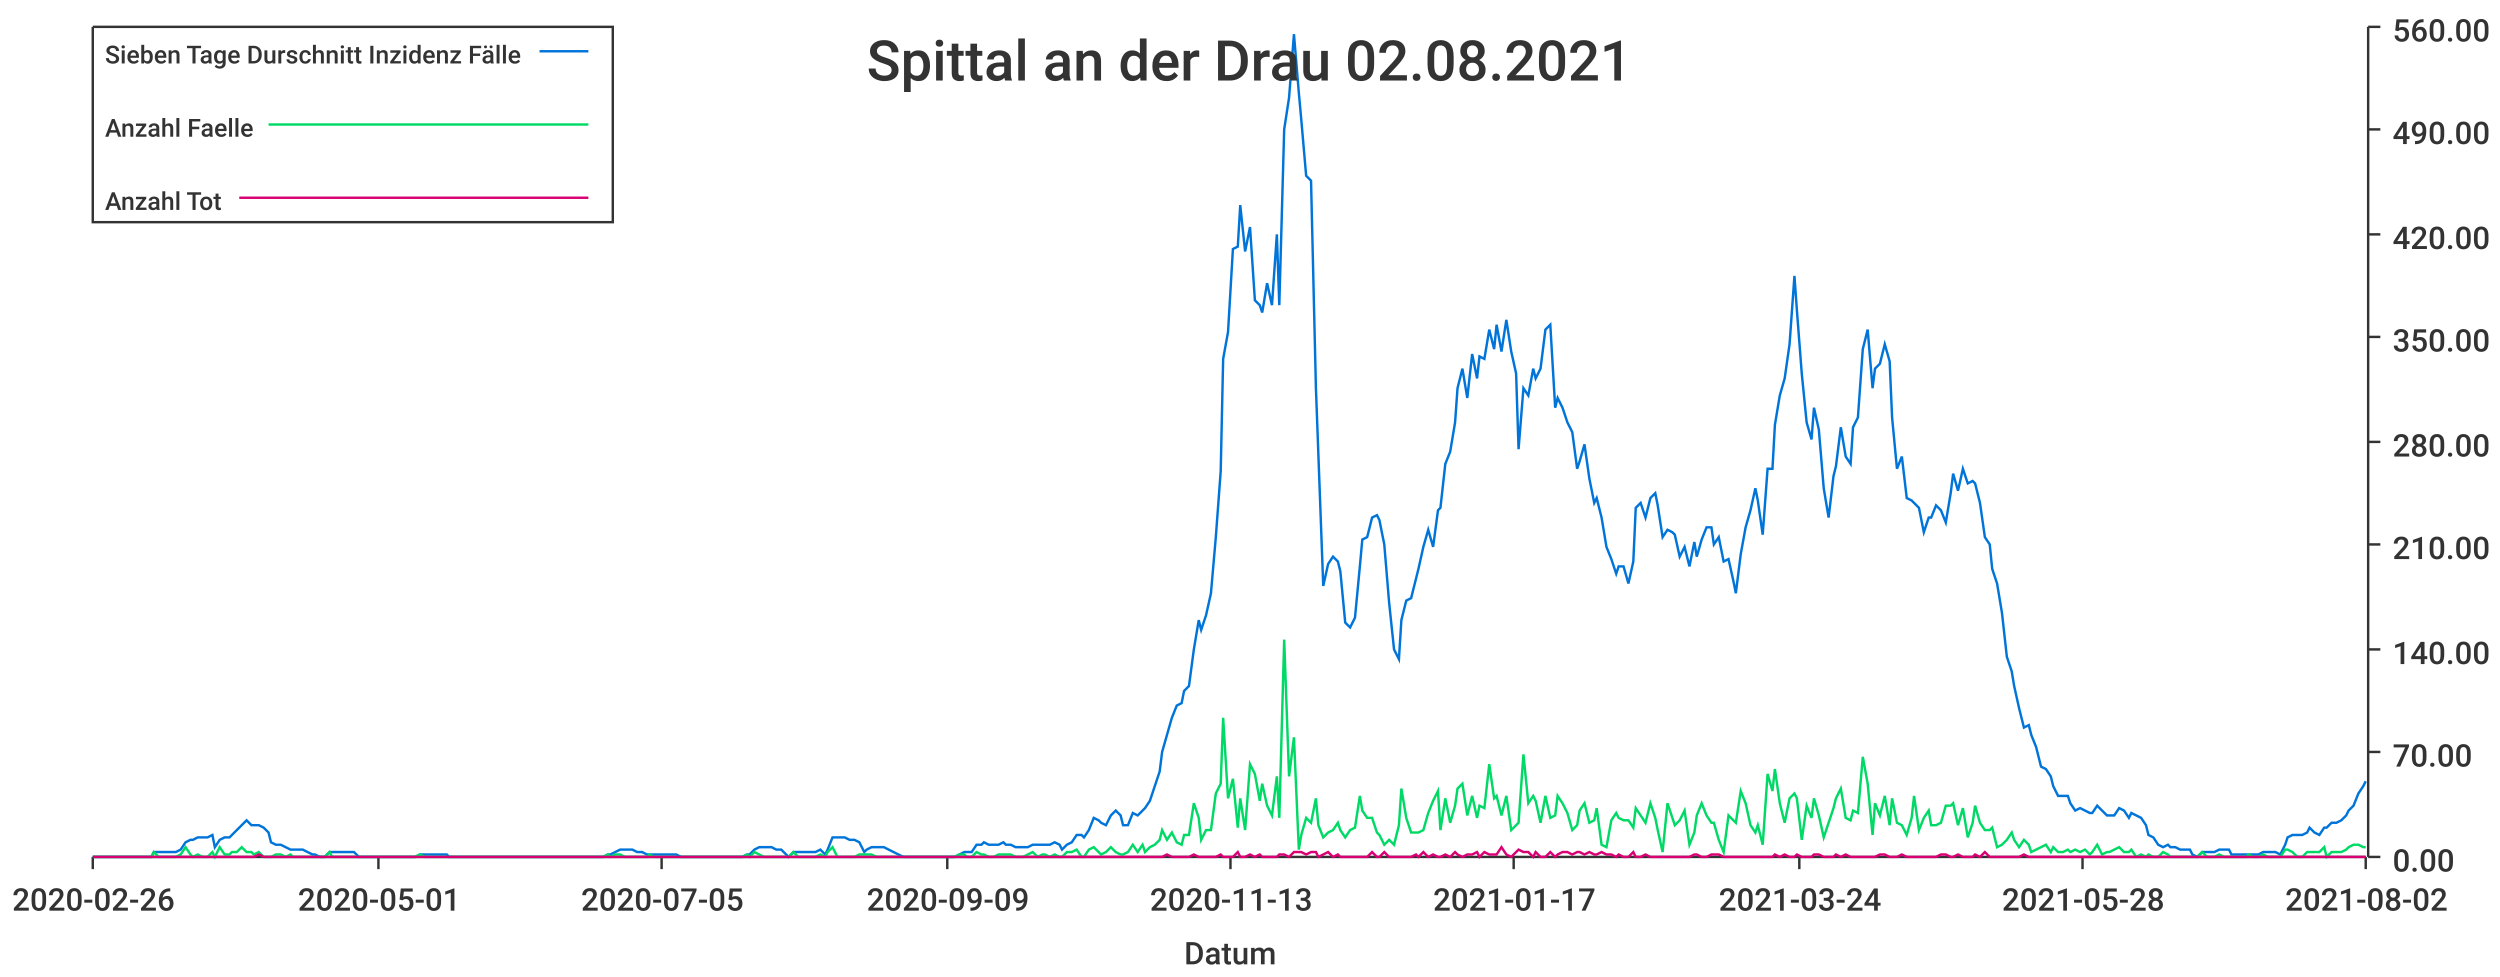
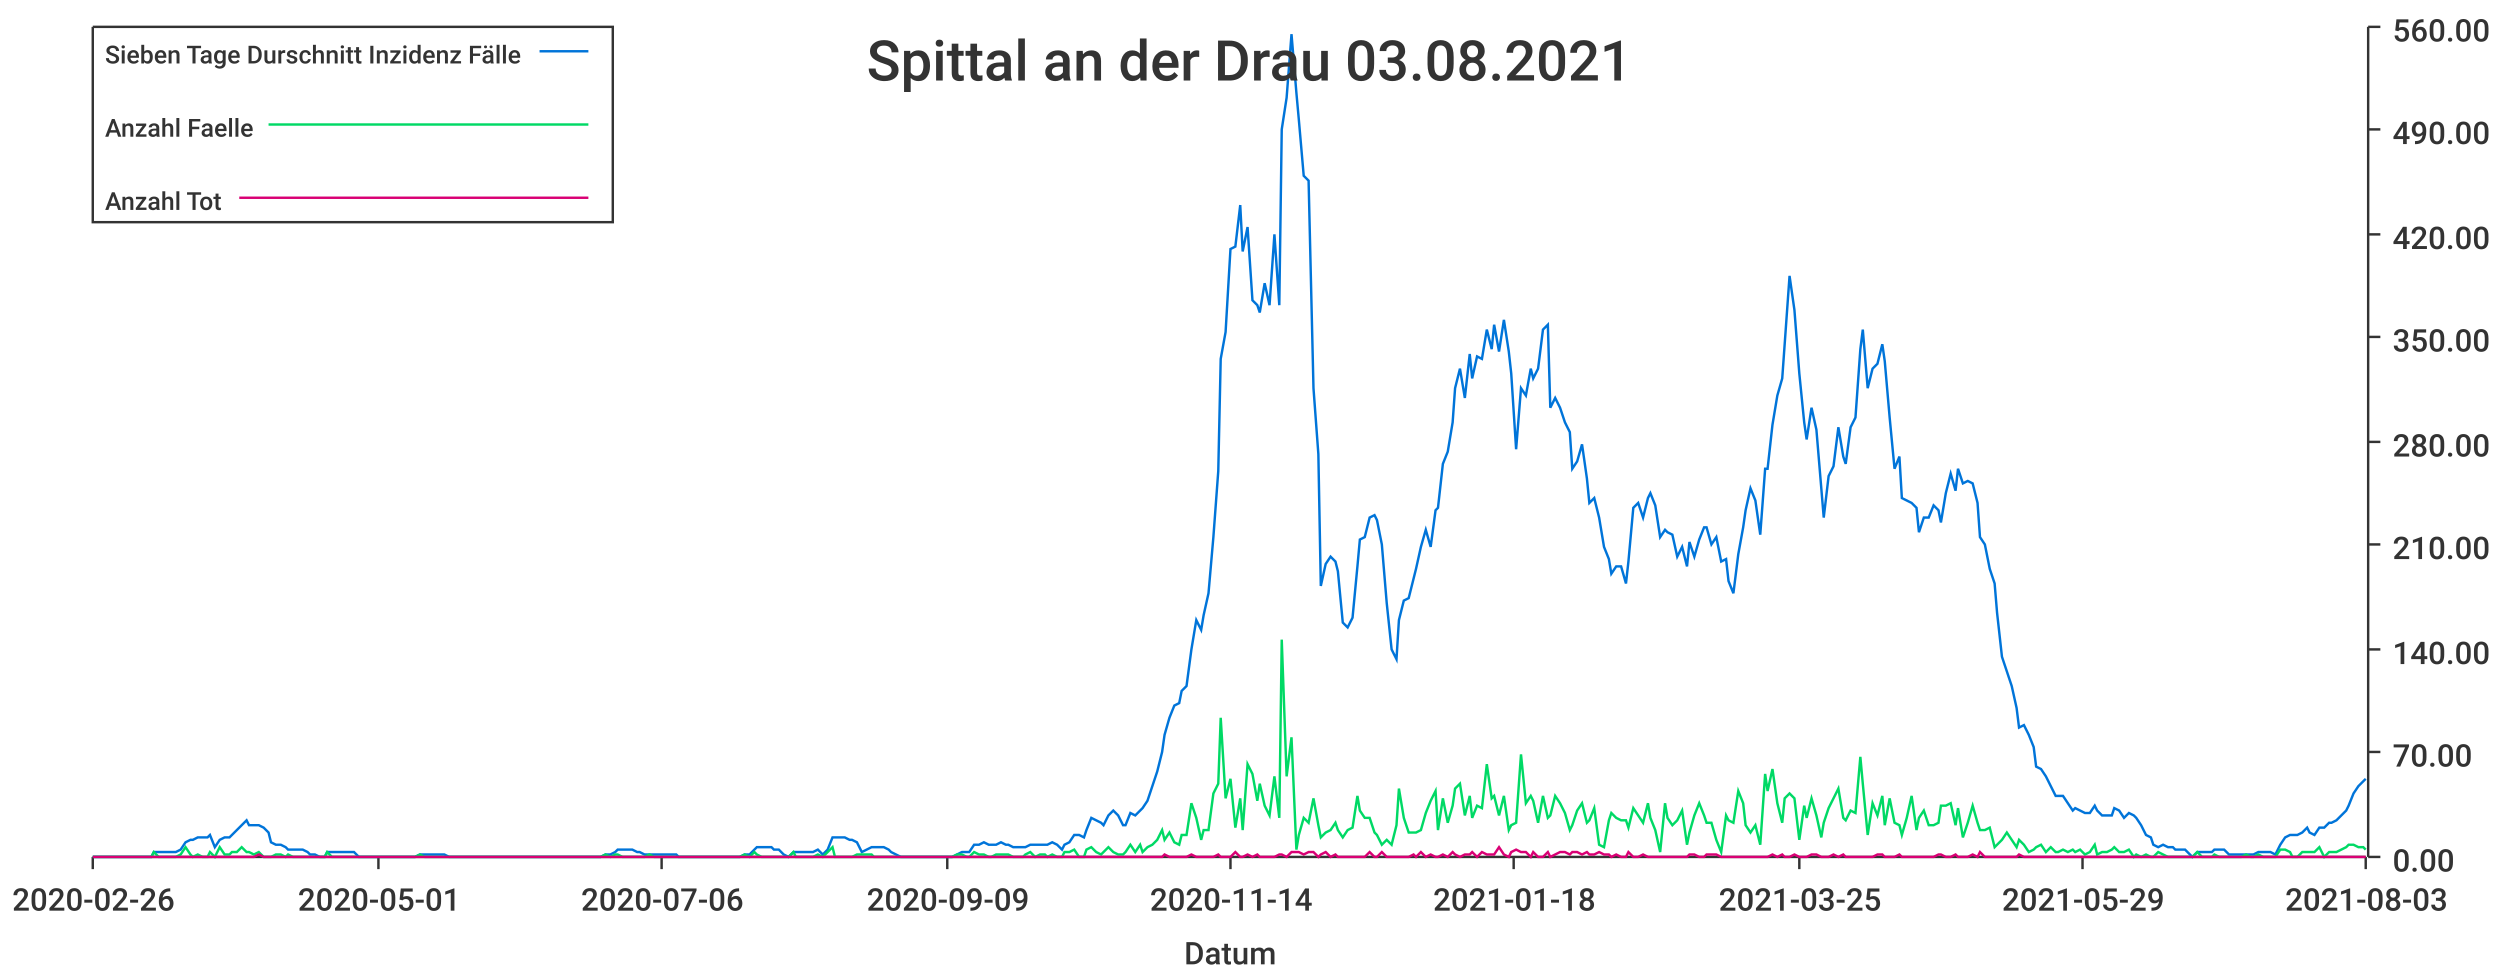
<svg xmlns="http://www.w3.org/2000/svg" width="1024" height="400">\n<path d="M 0 0 L 1024 0 L 1024 400 L 0 400 L 0 0" style="stroke-width:0;stroke:rgba(255,255,255,1.0);fill:rgba(255,255,255,1.0)" />
  <path d="M 38 11 L 969 11 L 969 351 L 38 351 L 38 11" style="stroke-width:0;stroke:rgba(255,255,255,1.0);fill:rgba(255,255,255,1.0)" />
  <path d="M 38 351 L 969 351" style="stroke-width:1;stroke:rgba(51,51,51,1.0);fill:none" />
  <path d="M 38 351 L 38 356" style="stroke-width:1;stroke:rgba(51,51,51,1.0);fill:none" />
  <text x="5" y="373" style="stroke-width:0;stroke:none;fill:rgba(51,51,51,1.0);font-size:12.8px;font-family:'Roboto Medium',sans-serif">2020-02-26</text>
  <path d="M 155 351 L 155 356" style="stroke-width:1;stroke:rgba(51,51,51,1.0);fill:none" />
  <text x="122" y="373" style="stroke-width:0;stroke:none;fill:rgba(51,51,51,1.0);font-size:12.8px;font-family:'Roboto Medium',sans-serif">2020-05-01</text>
  <path d="M 271 351 L 271 356" style="stroke-width:1;stroke:rgba(51,51,51,1.0);fill:none" />
-   <text x="238" y="373" style="stroke-width:0;stroke:none;fill:rgba(51,51,51,1.0);font-size:12.8px;font-family:'Roboto Medium',sans-serif">2020-07-05</text>
+   <text x="238" y="373" style="stroke-width:0;stroke:none;fill:rgba(51,51,51,1.0);font-size:12.8px;font-family:'Roboto Medium',sans-serif">2020-07-06</text>
  <path d="M 388 351 L 388 356" style="stroke-width:1;stroke:rgba(51,51,51,1.0);fill:none" />
  <text x="355" y="373" style="stroke-width:0;stroke:none;fill:rgba(51,51,51,1.0);font-size:12.8px;font-family:'Roboto Medium',sans-serif">2020-09-09</text>
  <path d="M 504 351 L 504 356" style="stroke-width:1;stroke:rgba(51,51,51,1.0);fill:none" />
-   <text x="471" y="373" style="stroke-width:0;stroke:none;fill:rgba(51,51,51,1.0);font-size:12.8px;font-family:'Roboto Medium',sans-serif">2020-11-13</text>
+   <text x="471" y="373" style="stroke-width:0;stroke:none;fill:rgba(51,51,51,1.0);font-size:12.8px;font-family:'Roboto Medium',sans-serif">2020-11-14</text>
  <path d="M 620 351 L 620 356" style="stroke-width:1;stroke:rgba(51,51,51,1.0);fill:none" />
-   <text x="587" y="373" style="stroke-width:0;stroke:none;fill:rgba(51,51,51,1.0);font-size:12.8px;font-family:'Roboto Medium',sans-serif">2021-01-17</text>
+   <text x="587" y="373" style="stroke-width:0;stroke:none;fill:rgba(51,51,51,1.0);font-size:12.8px;font-family:'Roboto Medium',sans-serif">2021-01-18</text>
  <path d="M 737 351 L 737 356" style="stroke-width:1;stroke:rgba(51,51,51,1.0);fill:none" />
-   <text x="704" y="373" style="stroke-width:0;stroke:none;fill:rgba(51,51,51,1.0);font-size:12.8px;font-family:'Roboto Medium',sans-serif">2021-03-24</text>
+   <text x="704" y="373" style="stroke-width:0;stroke:none;fill:rgba(51,51,51,1.0);font-size:12.8px;font-family:'Roboto Medium',sans-serif">2021-03-25</text>
  <path d="M 853 351 L 853 356" style="stroke-width:1;stroke:rgba(51,51,51,1.0);fill:none" />
-   <text x="820" y="373" style="stroke-width:0;stroke:none;fill:rgba(51,51,51,1.0);font-size:12.8px;font-family:'Roboto Medium',sans-serif">2021-05-28</text>
+   <text x="820" y="373" style="stroke-width:0;stroke:none;fill:rgba(51,51,51,1.0);font-size:12.8px;font-family:'Roboto Medium',sans-serif">2021-05-29</text>
  <path d="M 969 351 L 969 356" style="stroke-width:1;stroke:rgba(51,51,51,1.0);fill:none" />
-   <text x="936" y="373" style="stroke-width:0;stroke:none;fill:rgba(51,51,51,1.0);font-size:12.8px;font-family:'Roboto Medium',sans-serif">2021-08-02</text>
+   <text x="936" y="373" style="stroke-width:0;stroke:none;fill:rgba(51,51,51,1.0);font-size:12.8px;font-family:'Roboto Medium',sans-serif">2021-08-03</text>
  <text x="485" y="395" style="stroke-width:0;stroke:none;fill:rgba(51,51,51,1.0);font-size:12.8px;font-family:'Roboto Medium',sans-serif">Datum</text>
  <path d="M 970 351 L 970 11" style="stroke-width:1;stroke:rgba(51,51,51,1.0);fill:none" />
  <path d="M 970 351 L 975 351" style="stroke-width:1;stroke:rgba(51,51,51,1.0);fill:none" />
  <text x="980" y="357" style="stroke-width:0;stroke:none;fill:rgba(51,51,51,1.0);font-size:12.8px;font-family:'Roboto Medium',sans-serif">0.00</text>
  <path d="M 970 308 L 975 308" style="stroke-width:1;stroke:rgba(51,51,51,1.0);fill:none" />
  <text x="980" y="314" style="stroke-width:0;stroke:none;fill:rgba(51,51,51,1.0);font-size:12.8px;font-family:'Roboto Medium',sans-serif">70.00</text>
  <path d="M 970 266 L 975 266" style="stroke-width:1;stroke:rgba(51,51,51,1.0);fill:none" />
  <text x="980" y="272" style="stroke-width:0;stroke:none;fill:rgba(51,51,51,1.0);font-size:12.8px;font-family:'Roboto Medium',sans-serif">140.00</text>
  <path d="M 970 223 L 975 223" style="stroke-width:1;stroke:rgba(51,51,51,1.0);fill:none" />
  <text x="980" y="229" style="stroke-width:0;stroke:none;fill:rgba(51,51,51,1.0);font-size:12.8px;font-family:'Roboto Medium',sans-serif">210.00</text>
  <path d="M 970 181 L 975 181" style="stroke-width:1;stroke:rgba(51,51,51,1.0);fill:none" />
  <text x="980" y="187" style="stroke-width:0;stroke:none;fill:rgba(51,51,51,1.0);font-size:12.8px;font-family:'Roboto Medium',sans-serif">280.00</text>
  <path d="M 970 138 L 975 138" style="stroke-width:1;stroke:rgba(51,51,51,1.0);fill:none" />
  <text x="980" y="144" style="stroke-width:0;stroke:none;fill:rgba(51,51,51,1.0);font-size:12.8px;font-family:'Roboto Medium',sans-serif">350.00</text>
  <path d="M 970 96 L 975 96" style="stroke-width:1;stroke:rgba(51,51,51,1.0);fill:none" />
  <text x="980" y="102" style="stroke-width:0;stroke:none;fill:rgba(51,51,51,1.0);font-size:12.8px;font-family:'Roboto Medium',sans-serif">420.00</text>
  <path d="M 970 53 L 975 53" style="stroke-width:1;stroke:rgba(51,51,51,1.0);fill:none" />
  <text x="980" y="59" style="stroke-width:0;stroke:none;fill:rgba(51,51,51,1.0);font-size:12.8px;font-family:'Roboto Medium',sans-serif">490.00</text>
  <path d="M 970 11 L 975 11" style="stroke-width:1;stroke:rgba(51,51,51,1.0);fill:none" />
  <text x="980" y="17" style="stroke-width:0;stroke:none;fill:rgba(51,51,51,1.0);font-size:12.8px;font-family:'Roboto Medium',sans-serif">560.00</text>
-   <path d="M 38 351 L 40 351 L 42 351 L 44 351 L 46 351 L 47 351 L 49 351 L 51 351 L 53 351 L 55 351 L 56 351 L 58 351 L 60 351 L 62 351 L 63 349 L 65 349 L 67 349 L 69 349 L 71 349 L 72 349 L 74 348 L 76 345 L 78 344 L 79 344 L 81 343 L 83 343 L 85 343 L 87 342 L 88 347 L 90 344 L 92 343 L 94 343 L 95 342 L 97 340 L 99 338 L 101 336 L 103 338 L 104 338 L 106 338 L 108 339 L 110 341 L 111 345 L 113 346 L 115 346 L 117 347 L 119 348 L 120 348 L 122 348 L 124 348 L 126 349 L 128 350 L 129 350 L 131 351 L 133 351 L 135 349 L 136 349 L 138 349 L 140 349 L 142 349 L 144 349 L 145 349 L 147 351 L 149 351 L 151 351 L 152 351 L 154 351 L 156 351 L 158 351 L 160 351 L 161 351 L 163 351 L 165 351 L 167 351 L 168 351 L 170 351 L 172 350 L 174 350 L 176 350 L 177 350 L 179 350 L 181 350 L 183 350 L 184 351 L 186 351 L 188 351 L 190 351 L 192 351 L 193 351 L 195 351 L 197 351 L 199 351 L 200 351 L 202 351 L 204 351 L 206 351 L 208 351 L 209 351 L 211 351 L 213 351 L 215 351 L 217 351 L 218 351 L 220 351 L 222 351 L 224 351 L 225 351 L 227 351 L 229 351 L 231 351 L 233 351 L 234 351 L 236 351 L 238 351 L 240 351 L 241 351 L 243 351 L 245 351 L 247 351 L 249 350 L 250 350 L 252 349 L 254 348 L 256 348 L 257 348 L 259 348 L 261 349 L 263 349 L 265 350 L 266 350 L 268 350 L 270 350 L 272 350 L 273 350 L 275 350 L 277 350 L 279 351 L 281 351 L 282 351 L 284 351 L 286 351 L 288 351 L 289 351 L 291 351 L 293 351 L 295 351 L 297 351 L 298 351 L 300 351 L 302 351 L 304 351 L 306 350 L 307 350 L 309 348 L 311 347 L 313 347 L 314 347 L 316 347 L 318 348 L 320 348 L 322 350 L 323 351 L 325 349 L 327 349 L 329 349 L 330 349 L 332 349 L 334 349 L 336 348 L 338 350 L 339 348 L 341 343 L 343 343 L 345 343 L 346 343 L 348 344 L 350 344 L 352 345 L 354 349 L 355 348 L 357 347 L 359 347 L 361 347 L 362 347 L 364 348 L 366 349 L 368 350 L 370 351 L 371 351 L 373 351 L 375 351 L 377 351 L 379 351 L 380 351 L 382 351 L 384 351 L 386 351 L 387 351 L 389 351 L 391 351 L 393 350 L 395 349 L 396 349 L 398 349 L 400 346 L 402 346 L 403 345 L 405 346 L 407 346 L 409 346 L 411 345 L 412 346 L 414 346 L 416 347 L 418 347 L 419 347 L 421 347 L 423 346 L 425 346 L 427 346 L 428 346 L 430 346 L 432 345 L 434 346 L 435 348 L 437 346 L 439 345 L 441 342 L 443 342 L 444 343 L 446 340 L 448 335 L 450 336 L 451 337 L 453 338 L 455 334 L 457 332 L 459 334 L 460 338 L 462 338 L 464 333 L 466 334 L 468 332 L 469 331 L 471 328 L 473 322 L 475 316 L 476 308 L 478 301 L 480 294 L 482 289 L 484 288 L 485 283 L 487 281 L 489 266 L 491 254 L 492 258 L 494 252 L 496 243 L 498 220 L 500 193 L 501 147 L 503 136 L 505 102 L 507 101 L 508 84 L 510 103 L 512 93 L 514 123 L 516 125 L 517 128 L 519 116 L 521 125 L 523 96 L 524 125 L 526 53 L 528 40 L 530 14 L 532 38 L 533 49 L 535 72 L 537 74 L 539 159 L 540 186 L 542 240 L 544 231 L 546 228 L 548 230 L 549 234 L 551 255 L 553 257 L 555 253 L 557 232 L 558 221 L 560 220 L 562 212 L 564 211 L 565 213 L 567 223 L 569 247 L 571 266 L 573 270 L 574 254 L 576 246 L 578 245 L 580 237 L 581 233 L 583 224 L 585 217 L 587 224 L 589 209 L 590 208 L 592 190 L 594 185 L 596 173 L 597 159 L 599 151 L 601 163 L 603 145 L 605 155 L 606 146 L 608 147 L 610 135 L 612 143 L 613 133 L 615 144 L 617 131 L 619 144 L 621 153 L 622 184 L 624 159 L 626 162 L 628 151 L 629 155 L 631 151 L 633 135 L 635 133 L 637 167 L 638 163 L 640 167 L 642 173 L 644 177 L 646 192 L 647 189 L 649 182 L 651 196 L 653 206 L 654 204 L 656 212 L 658 224 L 660 229 L 662 235 L 663 232 L 665 232 L 667 239 L 669 230 L 670 208 L 672 206 L 674 212 L 676 204 L 678 202 L 679 207 L 681 220 L 683 217 L 685 218 L 686 219 L 688 228 L 690 224 L 692 232 L 694 222 L 695 228 L 697 221 L 699 216 L 701 216 L 702 223 L 704 220 L 706 230 L 708 229 L 710 238 L 711 243 L 713 227 L 715 216 L 717 209 L 719 200 L 720 205 L 722 219 L 724 192 L 726 192 L 727 174 L 729 162 L 731 155 L 733 141 L 735 113 L 736 127 L 738 153 L 740 173 L 742 180 L 743 167 L 745 176 L 747 200 L 749 212 L 751 195 L 752 191 L 754 175 L 756 187 L 758 190 L 759 175 L 761 171 L 763 143 L 765 135 L 767 159 L 768 151 L 770 149 L 772 141 L 774 148 L 775 171 L 777 192 L 779 187 L 781 204 L 783 205 L 784 206 L 786 208 L 788 218 L 790 212 L 791 212 L 793 207 L 795 209 L 797 214 L 799 202 L 800 194 L 802 201 L 804 192 L 806 198 L 808 197 L 809 198 L 811 206 L 813 220 L 815 223 L 816 233 L 818 239 L 820 251 L 822 269 L 824 275 L 825 281 L 827 290 L 829 298 L 831 297 L 832 301 L 834 306 L 836 314 L 838 315 L 840 318 L 841 322 L 843 326 L 845 326 L 847 326 L 848 329 L 850 332 L 852 331 L 854 332 L 856 333 L 857 333 L 859 330 L 861 332 L 863 334 L 864 334 L 866 334 L 868 331 L 870 332 L 872 335 L 873 333 L 875 334 L 877 335 L 879 338 L 880 342 L 882 343 L 884 346 L 886 347 L 888 346 L 889 347 L 891 347 L 893 348 L 895 348 L 897 348 L 898 350 L 900 351 L 902 349 L 904 349 L 905 349 L 907 349 L 909 348 L 911 348 L 913 348 L 914 350 L 916 350 L 918 350 L 920 350 L 921 350 L 923 350 L 925 350 L 927 349 L 929 349 L 930 349 L 932 349 L 934 350 L 936 346 L 937 343 L 939 342 L 941 342 L 943 342 L 945 341 L 946 339 L 948 341 L 950 342 L 952 339 L 953 339 L 955 337 L 957 337 L 959 336 L 961 334 L 962 332 L 964 330 L 966 325 L 968 322 L 969 320" style="stroke-width:1;stroke:rgba(0,116,217,1.0);fill:none" />
-   <path d="M 38 351 L 40 351 L 42 351 L 44 351 L 46 351 L 47 351 L 49 351 L 51 351 L 53 351 L 55 351 L 56 351 L 58 351 L 60 351 L 62 351 L 63 349 L 65 351 L 67 351 L 69 351 L 71 351 L 72 351 L 74 350 L 76 347 L 78 350 L 79 351 L 81 350 L 83 351 L 85 351 L 87 349 L 88 351 L 90 347 L 92 350 L 94 350 L 95 349 L 97 349 L 99 347 L 101 349 L 103 349 L 104 350 L 106 349 L 108 351 L 110 351 L 111 351 L 113 350 L 115 350 L 117 351 L 119 350 L 120 351 L 122 351 L 124 351 L 126 351 L 128 351 L 129 351 L 131 351 L 133 351 L 135 349 L 136 351 L 138 351 L 140 351 L 142 351 L 144 351 L 145 351 L 147 351 L 149 351 L 151 351 L 152 351 L 154 351 L 156 351 L 158 351 L 160 351 L 161 351 L 163 351 L 165 351 L 167 351 L 168 351 L 170 351 L 172 350 L 174 351 L 176 351 L 177 351 L 179 351 L 181 351 L 183 351 L 184 351 L 186 351 L 188 351 L 190 351 L 192 351 L 193 351 L 195 351 L 197 351 L 199 351 L 200 351 L 202 351 L 204 351 L 206 351 L 208 351 L 209 351 L 211 351 L 213 351 L 215 351 L 217 351 L 218 351 L 220 351 L 222 351 L 224 351 L 225 351 L 227 351 L 229 351 L 231 351 L 233 351 L 234 351 L 236 351 L 238 351 L 240 351 L 241 351 L 243 351 L 245 351 L 247 351 L 249 350 L 250 351 L 252 350 L 254 350 L 256 351 L 257 351 L 259 351 L 261 351 L 263 351 L 265 351 L 266 350 L 268 351 L 270 351 L 272 351 L 273 351 L 275 351 L 277 351 L 279 351 L 281 351 L 282 351 L 284 351 L 286 351 L 288 351 L 289 351 L 291 351 L 293 351 L 295 351 L 297 351 L 298 351 L 300 351 L 302 351 L 304 351 L 306 350 L 307 351 L 309 349 L 311 350 L 313 351 L 314 351 L 316 351 L 318 351 L 320 351 L 322 351 L 323 351 L 325 349 L 327 351 L 329 351 L 330 351 L 332 351 L 334 351 L 336 350 L 338 351 L 339 349 L 341 347 L 343 351 L 345 351 L 346 351 L 348 351 L 350 351 L 352 350 L 354 350 L 355 350 L 357 350 L 359 351 L 361 351 L 362 351 L 364 351 L 366 351 L 368 351 L 370 351 L 371 351 L 373 351 L 375 351 L 377 351 L 379 351 L 380 351 L 382 351 L 384 351 L 386 351 L 387 351 L 389 351 L 391 351 L 393 350 L 395 350 L 396 351 L 398 351 L 400 349 L 402 350 L 403 350 L 405 351 L 407 351 L 409 350 L 411 350 L 412 350 L 414 350 L 416 351 L 418 351 L 419 351 L 421 350 L 423 349 L 425 351 L 427 350 L 428 350 L 430 351 L 432 350 L 434 351 L 435 351 L 437 349 L 439 349 L 441 348 L 443 351 L 444 351 L 446 348 L 448 347 L 450 349 L 451 350 L 453 349 L 455 347 L 457 349 L 459 350 L 460 350 L 462 349 L 464 346 L 466 349 L 468 346 L 469 349 L 471 347 L 473 346 L 475 344 L 476 340 L 478 344 L 480 341 L 482 345 L 484 346 L 485 342 L 487 342 L 489 329 L 491 335 L 492 344 L 494 340 L 496 340 L 498 325 L 500 321 L 501 294 L 503 327 L 505 319 L 507 339 L 508 327 L 510 340 L 512 313 L 514 317 L 516 328 L 517 321 L 519 330 L 521 334 L 523 318 L 524 335 L 526 262 L 528 318 L 530 302 L 532 348 L 533 342 L 535 335 L 537 337 L 539 327 L 540 338 L 542 343 L 544 341 L 546 340 L 548 337 L 549 340 L 551 343 L 553 340 L 555 339 L 557 326 L 558 332 L 560 335 L 562 335 L 564 341 L 565 342 L 567 346 L 569 344 L 571 346 L 573 338 L 574 323 L 576 335 L 578 341 L 580 341 L 581 341 L 583 340 L 585 333 L 587 328 L 589 324 L 590 340 L 592 327 L 594 337 L 596 330 L 597 323 L 599 321 L 601 334 L 603 326 L 605 335 L 606 330 L 608 331 L 610 313 L 612 327 L 613 326 L 615 334 L 617 326 L 619 340 L 621 338 L 622 337 L 624 309 L 626 329 L 628 326 L 629 328 L 631 337 L 633 326 L 635 335 L 637 334 L 638 326 L 640 329 L 642 333 L 644 340 L 646 338 L 647 332 L 649 329 L 651 337 L 653 336 L 654 331 L 656 346 L 658 347 L 660 336 L 662 333 L 663 335 L 665 336 L 667 336 L 669 339 L 670 331 L 672 334 L 674 337 L 676 329 L 678 335 L 679 340 L 681 349 L 683 329 L 685 335 L 686 338 L 688 336 L 690 332 L 692 346 L 694 341 L 695 334 L 697 329 L 699 334 L 701 337 L 702 337 L 704 344 L 706 349 L 708 334 L 710 336 L 711 337 L 713 324 L 715 329 L 717 338 L 719 341 L 720 338 L 722 346 L 724 317 L 726 324 L 727 315 L 729 329 L 731 337 L 733 327 L 735 325 L 736 327 L 738 344 L 740 330 L 742 335 L 743 327 L 745 334 L 747 343 L 749 337 L 751 331 L 752 327 L 754 323 L 756 335 L 758 336 L 759 332 L 761 333 L 763 310 L 765 321 L 767 342 L 768 329 L 770 334 L 772 326 L 774 338 L 775 327 L 777 337 L 779 338 L 781 342 L 783 335 L 784 326 L 786 340 L 788 335 L 790 332 L 791 338 L 793 338 L 795 337 L 797 330 L 799 330 L 800 329 L 802 338 L 804 331 L 806 343 L 808 337 L 809 330 L 811 337 L 813 340 L 815 340 L 816 339 L 818 347 L 820 346 L 822 344 L 824 341 L 825 344 L 827 347 L 829 344 L 831 346 L 832 349 L 834 348 L 836 347 L 838 346 L 840 349 L 841 347 L 843 349 L 845 349 L 847 348 L 848 349 L 850 348 L 852 349 L 854 348 L 856 350 L 857 349 L 859 346 L 861 350 L 863 349 L 864 349 L 866 348 L 868 347 L 870 349 L 872 349 L 873 348 L 875 351 L 877 350 L 879 351 L 880 350 L 882 351 L 884 351 L 886 349 L 888 350 L 889 351 L 891 351 L 893 351 L 895 351 L 897 351 L 898 351 L 900 351 L 902 349 L 904 351 L 905 351 L 907 351 L 909 350 L 911 351 L 913 351 L 914 351 L 916 351 L 918 351 L 920 351 L 921 350 L 923 351 L 925 351 L 927 350 L 929 351 L 930 351 L 932 351 L 934 351 L 936 348 L 937 348 L 939 349 L 941 351 L 943 351 L 945 349 L 946 349 L 948 349 L 950 349 L 952 347 L 953 351 L 955 349 L 957 349 L 959 349 L 961 348 L 962 347 L 964 346 L 966 346 L 968 347 L 969 347" style="stroke-width:1;stroke:rgba(0,217,101,1.0);fill:none" />
-   <path d="M 38 351 L 40 351 L 42 351 L 44 351 L 46 351 L 47 351 L 49 351 L 51 351 L 53 351 L 55 351 L 56 351 L 58 351 L 60 351 L 62 351 L 63 351 L 65 351 L 67 351 L 69 351 L 71 351 L 72 351 L 74 351 L 76 351 L 78 351 L 79 351 L 81 351 L 83 351 L 85 351 L 87 351 L 88 351 L 90 351 L 92 351 L 94 351 L 95 351 L 97 351 L 99 351 L 101 351 L 103 351 L 104 351 L 106 350 L 108 351 L 110 351 L 111 351 L 113 351 L 115 351 L 117 351 L 119 351 L 120 351 L 122 351 L 124 351 L 126 351 L 128 351 L 129 351 L 131 351 L 133 351 L 135 351 L 136 351 L 138 351 L 140 351 L 142 351 L 144 351 L 145 351 L 147 351 L 149 351 L 151 351 L 152 351 L 154 351 L 156 351 L 158 351 L 160 351 L 161 351 L 163 351 L 165 351 L 167 351 L 168 351 L 170 351 L 172 351 L 174 351 L 176 351 L 177 351 L 179 351 L 181 351 L 183 351 L 184 351 L 186 351 L 188 351 L 190 351 L 192 351 L 193 351 L 195 351 L 197 351 L 199 351 L 200 351 L 202 351 L 204 351 L 206 351 L 208 351 L 209 351 L 211 351 L 213 351 L 215 351 L 217 351 L 218 351 L 220 351 L 222 351 L 224 351 L 225 351 L 227 351 L 229 351 L 231 351 L 233 351 L 234 351 L 236 351 L 238 351 L 240 351 L 241 351 L 243 351 L 245 351 L 247 351 L 249 351 L 250 351 L 252 351 L 254 351 L 256 351 L 257 351 L 259 351 L 261 351 L 263 351 L 265 351 L 266 351 L 268 351 L 270 351 L 272 351 L 273 351 L 275 351 L 277 351 L 279 351 L 281 351 L 282 351 L 284 351 L 286 351 L 288 351 L 289 351 L 291 351 L 293 351 L 295 351 L 297 351 L 298 351 L 300 351 L 302 351 L 304 351 L 306 351 L 307 351 L 309 351 L 311 351 L 313 351 L 314 351 L 316 351 L 318 351 L 320 351 L 322 351 L 323 351 L 325 351 L 327 351 L 329 351 L 330 351 L 332 351 L 334 351 L 336 351 L 338 351 L 339 351 L 341 351 L 343 351 L 345 351 L 346 351 L 348 351 L 350 351 L 352 351 L 354 351 L 355 351 L 357 351 L 359 351 L 361 351 L 362 351 L 364 351 L 366 351 L 368 351 L 370 351 L 371 351 L 373 351 L 375 351 L 377 351 L 379 351 L 380 351 L 382 351 L 384 351 L 386 351 L 387 351 L 389 351 L 391 351 L 393 351 L 395 351 L 396 351 L 398 351 L 400 351 L 402 351 L 403 351 L 405 351 L 407 351 L 409 351 L 411 351 L 412 351 L 414 351 L 416 351 L 418 351 L 419 351 L 421 351 L 423 351 L 425 351 L 427 351 L 428 351 L 430 351 L 432 351 L 434 351 L 435 351 L 437 351 L 439 351 L 441 351 L 443 351 L 444 351 L 446 351 L 448 351 L 450 351 L 451 351 L 453 351 L 455 351 L 457 351 L 459 351 L 460 351 L 462 351 L 464 351 L 466 351 L 468 351 L 469 351 L 471 351 L 473 351 L 475 351 L 476 351 L 478 350 L 480 351 L 482 351 L 484 351 L 485 351 L 487 351 L 489 350 L 491 351 L 492 351 L 494 351 L 496 351 L 498 351 L 500 350 L 501 351 L 503 351 L 505 351 L 507 349 L 508 351 L 510 351 L 512 350 L 514 351 L 516 350 L 517 351 L 519 351 L 521 351 L 523 351 L 524 350 L 526 350 L 528 351 L 530 349 L 532 349 L 533 349 L 535 350 L 537 349 L 539 349 L 540 351 L 542 350 L 544 349 L 546 351 L 548 350 L 549 351 L 551 351 L 553 351 L 555 351 L 557 351 L 558 351 L 560 351 L 562 349 L 564 351 L 565 351 L 567 349 L 569 351 L 571 351 L 573 351 L 574 351 L 576 351 L 578 351 L 580 350 L 581 351 L 583 349 L 585 351 L 587 350 L 589 351 L 590 351 L 592 350 L 594 351 L 596 349 L 597 350 L 599 351 L 601 350 L 603 350 L 605 349 L 606 351 L 608 349 L 610 350 L 612 350 L 613 350 L 615 347 L 617 350 L 619 351 L 621 349 L 622 348 L 624 349 L 626 349 L 628 351 L 629 349 L 631 351 L 633 351 L 635 349 L 637 351 L 638 350 L 640 349 L 642 349 L 644 350 L 646 349 L 647 349 L 649 350 L 651 349 L 653 350 L 654 350 L 656 349 L 658 350 L 660 350 L 662 351 L 663 350 L 665 351 L 667 351 L 669 349 L 670 351 L 672 351 L 674 350 L 676 351 L 678 351 L 679 351 L 681 351 L 683 351 L 685 351 L 686 351 L 688 351 L 690 351 L 692 351 L 694 350 L 695 350 L 697 351 L 699 351 L 701 350 L 702 350 L 704 350 L 706 351 L 708 351 L 710 351 L 711 351 L 713 351 L 715 351 L 717 351 L 719 351 L 720 351 L 722 351 L 724 351 L 726 351 L 727 350 L 729 351 L 731 350 L 733 351 L 735 351 L 736 350 L 738 351 L 740 351 L 742 351 L 743 350 L 745 350 L 747 351 L 749 351 L 751 351 L 752 350 L 754 351 L 756 350 L 758 351 L 759 351 L 761 351 L 763 351 L 765 351 L 767 351 L 768 351 L 770 350 L 772 350 L 774 351 L 775 351 L 777 351 L 779 350 L 781 351 L 783 351 L 784 351 L 786 351 L 788 351 L 790 351 L 791 351 L 793 351 L 795 350 L 797 350 L 799 351 L 800 351 L 802 350 L 804 351 L 806 351 L 808 351 L 809 350 L 811 351 L 813 349 L 815 351 L 816 351 L 818 351 L 820 351 L 822 351 L 824 351 L 825 351 L 827 351 L 829 350 L 831 351 L 832 351 L 834 351 L 836 351 L 838 351 L 840 351 L 841 351 L 843 351 L 845 351 L 847 351 L 848 351 L 850 351 L 852 351 L 854 351 L 856 351 L 857 351 L 859 351 L 861 351 L 863 351 L 864 351 L 866 351 L 868 351 L 870 351 L 872 351 L 873 351 L 875 351 L 877 351 L 879 351 L 880 351 L 882 351 L 884 351 L 886 351 L 888 351 L 889 351 L 891 351 L 893 351 L 895 351 L 897 351 L 898 351 L 900 351 L 902 351 L 904 351 L 905 351 L 907 351 L 909 351 L 911 351 L 913 351 L 914 351 L 916 351 L 918 351 L 920 351 L 921 351 L 923 351 L 925 351 L 927 351 L 929 351 L 930 351 L 932 351 L 934 351 L 936 351 L 937 351 L 939 351 L 941 351 L 943 351 L 945 351 L 946 351 L 948 351 L 950 351 L 952 351 L 953 351 L 955 351 L 957 351 L 959 351 L 961 351 L 962 351 L 964 351 L 966 351 L 968 351 L 969 351" style="stroke-width:1;stroke:rgba(217,0,116,1.0);fill:none" />
-   <text x="355" y="33" style="stroke-width:0;stroke:none;fill:rgba(51,51,51,1.0);font-size:23.0px;font-family:'Roboto Medium',sans-serif">Spittal an der Drau 02.08.2021</text>
+   <path d="M 38 351 L 40 351 L 42 351 L 44 351 L 46 351 L 47 351 L 49 351 L 51 351 L 53 351 L 54 351 L 56 351 L 58 351 L 60 351 L 62 351 L 63 349 L 65 349 L 67 349 L 69 349 L 70 349 L 72 349 L 74 348 L 76 345 L 78 344 L 79 344 L 81 343 L 83 343 L 85 343 L 86 342 L 88 347 L 90 344 L 92 343 L 94 343 L 95 342 L 97 340 L 99 338 L 101 336 L 102 338 L 104 338 L 106 338 L 108 339 L 110 341 L 111 345 L 113 346 L 115 346 L 117 347 L 118 348 L 120 348 L 122 348 L 124 348 L 126 349 L 127 350 L 129 350 L 131 351 L 133 351 L 134 349 L 136 349 L 138 349 L 140 349 L 142 349 L 143 349 L 145 349 L 147 351 L 149 351 L 150 351 L 152 351 L 154 351 L 156 351 L 158 351 L 159 351 L 161 351 L 163 351 L 165 351 L 166 351 L 168 351 L 170 351 L 172 350 L 174 350 L 175 350 L 177 350 L 179 350 L 181 350 L 182 350 L 184 351 L 186 351 L 188 351 L 190 351 L 191 351 L 193 351 L 195 351 L 197 351 L 198 351 L 200 351 L 202 351 L 204 351 L 206 351 L 207 351 L 209 351 L 211 351 L 213 351 L 214 351 L 216 351 L 218 351 L 220 351 L 222 351 L 223 351 L 225 351 L 227 351 L 229 351 L 230 351 L 232 351 L 234 351 L 236 351 L 237 351 L 239 351 L 241 351 L 243 351 L 245 351 L 246 351 L 248 350 L 250 350 L 252 349 L 253 348 L 255 348 L 257 348 L 259 348 L 261 349 L 262 349 L 264 350 L 266 350 L 268 350 L 269 350 L 271 350 L 273 350 L 275 350 L 277 350 L 278 351 L 280 351 L 282 351 L 284 351 L 285 351 L 287 351 L 289 351 L 291 351 L 293 351 L 294 351 L 296 351 L 298 351 L 300 351 L 301 351 L 303 351 L 305 350 L 307 350 L 309 348 L 310 347 L 312 347 L 314 347 L 316 347 L 317 348 L 319 348 L 321 350 L 323 351 L 325 349 L 326 349 L 328 349 L 330 349 L 332 349 L 333 349 L 335 348 L 337 350 L 339 348 L 341 343 L 342 343 L 344 343 L 346 343 L 348 344 L 349 344 L 351 345 L 353 349 L 355 348 L 357 347 L 358 347 L 360 347 L 362 347 L 364 348 L 365 349 L 367 350 L 369 351 L 371 351 L 373 351 L 374 351 L 376 351 L 378 351 L 380 351 L 381 351 L 383 351 L 385 351 L 387 351 L 389 351 L 390 351 L 392 350 L 394 349 L 396 349 L 397 349 L 399 346 L 401 346 L 403 345 L 405 346 L 406 346 L 408 346 L 410 345 L 412 346 L 413 346 L 415 347 L 417 347 L 419 347 L 420 347 L 422 346 L 424 346 L 426 346 L 428 346 L 429 346 L 431 345 L 433 346 L 435 348 L 436 346 L 438 345 L 440 342 L 442 342 L 444 343 L 445 340 L 447 335 L 449 336 L 451 337 L 452 338 L 454 334 L 456 332 L 458 334 L 460 338 L 461 338 L 463 333 L 465 334 L 467 332 L 468 331 L 470 328 L 472 322 L 474 316 L 476 308 L 477 301 L 479 294 L 481 289 L 483 288 L 484 283 L 486 281 L 488 266 L 490 254 L 492 258 L 493 252 L 495 243 L 497 220 L 499 193 L 500 147 L 502 136 L 504 102 L 506 101 L 508 84 L 509 103 L 511 93 L 513 123 L 515 125 L 516 128 L 518 116 L 520 125 L 522 96 L 524 125 L 525 53 L 527 40 L 529 14 L 531 38 L 532 49 L 534 72 L 536 74 L 538 159 L 540 186 L 541 240 L 543 231 L 545 228 L 547 230 L 548 234 L 550 255 L 552 257 L 554 253 L 556 232 L 557 221 L 559 220 L 561 212 L 563 211 L 564 213 L 566 223 L 568 247 L 570 266 L 572 270 L 573 254 L 575 246 L 577 245 L 579 237 L 580 233 L 582 224 L 584 217 L 586 224 L 588 209 L 589 208 L 591 190 L 593 185 L 595 173 L 596 159 L 598 151 L 600 163 L 602 145 L 603 155 L 605 146 L 607 147 L 609 135 L 611 143 L 612 133 L 614 144 L 616 131 L 618 144 L 619 153 L 621 184 L 623 159 L 625 162 L 627 151 L 628 155 L 630 151 L 632 135 L 634 133 L 635 167 L 637 163 L 639 167 L 641 173 L 643 177 L 644 192 L 646 189 L 648 182 L 650 196 L 651 206 L 653 204 L 655 212 L 657 224 L 659 229 L 660 235 L 662 232 L 664 232 L 666 239 L 667 230 L 669 208 L 671 206 L 673 212 L 675 204 L 676 202 L 678 207 L 680 220 L 682 217 L 683 218 L 685 219 L 687 228 L 689 224 L 691 232 L 692 222 L 694 228 L 696 221 L 698 216 L 699 216 L 701 223 L 703 220 L 705 230 L 707 229 L 708 238 L 710 243 L 712 227 L 714 216 L 715 209 L 717 200 L 719 205 L 721 219 L 723 192 L 724 192 L 726 174 L 728 162 L 730 155 L 731 141 L 733 113 L 735 127 L 737 153 L 739 173 L 740 180 L 742 167 L 744 176 L 746 200 L 747 212 L 749 195 L 751 191 L 753 175 L 755 187 L 756 190 L 758 175 L 760 171 L 762 143 L 763 135 L 765 159 L 767 151 L 769 149 L 771 141 L 772 148 L 774 171 L 776 192 L 778 187 L 779 204 L 781 205 L 783 206 L 785 208 L 786 218 L 788 212 L 790 212 L 792 207 L 794 209 L 795 214 L 797 202 L 799 194 L 801 201 L 802 192 L 804 198 L 806 197 L 808 198 L 810 206 L 811 220 L 813 223 L 815 233 L 817 239 L 818 251 L 820 269 L 822 275 L 824 281 L 826 290 L 827 298 L 829 297 L 831 301 L 833 306 L 834 314 L 836 315 L 838 318 L 840 322 L 842 326 L 843 326 L 845 326 L 847 329 L 849 332 L 850 331 L 852 332 L 854 333 L 856 333 L 858 330 L 859 332 L 861 334 L 863 334 L 865 334 L 866 331 L 868 332 L 870 335 L 872 333 L 874 334 L 875 335 L 877 338 L 879 342 L 881 343 L 882 346 L 884 347 L 886 346 L 888 347 L 890 347 L 891 348 L 893 348 L 895 348 L 897 350 L 898 351 L 900 349 L 902 349 L 904 349 L 906 349 L 907 348 L 909 348 L 911 348 L 913 350 L 914 350 L 916 350 L 918 350 L 920 350 L 922 350 L 923 350 L 925 349 L 927 349 L 929 349 L 930 349 L 932 350 L 934 346 L 936 343 L 938 342 L 939 342 L 941 342 L 943 341 L 945 339 L 946 341 L 948 342 L 950 339 L 952 339 L 954 337 L 955 337 L 957 336 L 959 334 L 961 332 L 962 330 L 964 325 L 966 322 L 968 320 L 969 319" style="stroke-width:1;stroke:rgba(0,116,217,1.0);fill:none" />
+   <path d="M 38 351 L 40 351 L 42 351 L 44 351 L 46 351 L 47 351 L 49 351 L 51 351 L 53 351 L 54 351 L 56 351 L 58 351 L 60 351 L 62 351 L 63 349 L 65 351 L 67 351 L 69 351 L 70 351 L 72 351 L 74 350 L 76 347 L 78 350 L 79 351 L 81 350 L 83 351 L 85 351 L 86 349 L 88 351 L 90 347 L 92 350 L 94 350 L 95 349 L 97 349 L 99 347 L 101 349 L 102 349 L 104 350 L 106 349 L 108 351 L 110 351 L 111 351 L 113 350 L 115 350 L 117 351 L 118 350 L 120 351 L 122 351 L 124 351 L 126 351 L 127 351 L 129 351 L 131 351 L 133 351 L 134 349 L 136 351 L 138 351 L 140 351 L 142 351 L 143 351 L 145 351 L 147 351 L 149 351 L 150 351 L 152 351 L 154 351 L 156 351 L 158 351 L 159 351 L 161 351 L 163 351 L 165 351 L 166 351 L 168 351 L 170 351 L 172 350 L 174 351 L 175 351 L 177 351 L 179 351 L 181 351 L 182 351 L 184 351 L 186 351 L 188 351 L 190 351 L 191 351 L 193 351 L 195 351 L 197 351 L 198 351 L 200 351 L 202 351 L 204 351 L 206 351 L 207 351 L 209 351 L 211 351 L 213 351 L 214 351 L 216 351 L 218 351 L 220 351 L 222 351 L 223 351 L 225 351 L 227 351 L 229 351 L 230 351 L 232 351 L 234 351 L 236 351 L 237 351 L 239 351 L 241 351 L 243 351 L 245 351 L 246 351 L 248 350 L 250 351 L 252 350 L 253 350 L 255 351 L 257 351 L 259 351 L 261 351 L 262 351 L 264 351 L 266 350 L 268 351 L 269 351 L 271 351 L 273 351 L 275 351 L 277 351 L 278 351 L 280 351 L 282 351 L 284 351 L 285 351 L 287 351 L 289 351 L 291 351 L 293 351 L 294 351 L 296 351 L 298 351 L 300 351 L 301 351 L 303 351 L 305 350 L 307 351 L 309 349 L 310 350 L 312 351 L 314 351 L 316 351 L 317 351 L 319 351 L 321 351 L 323 351 L 325 349 L 326 351 L 328 351 L 330 351 L 332 351 L 333 351 L 335 350 L 337 351 L 339 349 L 341 347 L 342 351 L 344 351 L 346 351 L 348 351 L 349 351 L 351 350 L 353 350 L 355 350 L 357 350 L 358 351 L 360 351 L 362 351 L 364 351 L 365 351 L 367 351 L 369 351 L 371 351 L 373 351 L 374 351 L 376 351 L 378 351 L 380 351 L 381 351 L 383 351 L 385 351 L 387 351 L 389 351 L 390 351 L 392 350 L 394 350 L 396 351 L 397 351 L 399 349 L 401 350 L 403 350 L 405 351 L 406 351 L 408 350 L 410 350 L 412 350 L 413 350 L 415 351 L 417 351 L 419 351 L 420 350 L 422 349 L 424 351 L 426 350 L 428 350 L 429 351 L 431 350 L 433 351 L 435 351 L 436 349 L 438 349 L 440 348 L 442 351 L 444 351 L 445 348 L 447 347 L 449 349 L 451 350 L 452 349 L 454 347 L 456 349 L 458 350 L 460 350 L 461 349 L 463 346 L 465 349 L 467 346 L 468 349 L 470 347 L 472 346 L 474 344 L 476 340 L 477 344 L 479 341 L 481 345 L 483 346 L 484 342 L 486 342 L 488 329 L 490 335 L 492 344 L 493 340 L 495 340 L 497 325 L 499 321 L 500 294 L 502 327 L 504 319 L 506 339 L 508 327 L 509 340 L 511 313 L 513 317 L 515 328 L 516 321 L 518 330 L 520 334 L 522 318 L 524 335 L 525 262 L 527 318 L 529 302 L 531 348 L 532 342 L 534 335 L 536 337 L 538 327 L 540 338 L 541 343 L 543 341 L 545 340 L 547 337 L 548 340 L 550 343 L 552 340 L 554 339 L 556 326 L 557 332 L 559 335 L 561 335 L 563 341 L 564 342 L 566 346 L 568 344 L 570 346 L 572 338 L 573 323 L 575 335 L 577 341 L 579 341 L 580 341 L 582 340 L 584 333 L 586 328 L 588 324 L 589 340 L 591 327 L 593 337 L 595 330 L 596 323 L 598 321 L 600 334 L 602 326 L 603 335 L 605 330 L 607 331 L 609 313 L 611 327 L 612 326 L 614 334 L 616 326 L 618 340 L 619 338 L 621 337 L 623 309 L 625 329 L 627 326 L 628 328 L 630 337 L 632 326 L 634 335 L 635 334 L 637 326 L 639 329 L 641 333 L 643 340 L 644 338 L 646 332 L 648 329 L 650 337 L 651 336 L 653 331 L 655 346 L 657 347 L 659 336 L 660 333 L 662 335 L 664 336 L 666 336 L 667 339 L 669 331 L 671 334 L 673 337 L 675 329 L 676 335 L 678 340 L 680 349 L 682 329 L 683 335 L 685 338 L 687 336 L 689 332 L 691 346 L 692 341 L 694 334 L 696 329 L 698 334 L 699 337 L 701 337 L 703 344 L 705 349 L 707 334 L 708 336 L 710 337 L 712 324 L 714 329 L 715 338 L 717 341 L 719 338 L 721 346 L 723 317 L 724 324 L 726 315 L 728 329 L 730 337 L 731 327 L 733 325 L 735 327 L 737 344 L 739 330 L 740 335 L 742 327 L 744 334 L 746 343 L 747 337 L 749 331 L 751 327 L 753 323 L 755 335 L 756 336 L 758 332 L 760 333 L 762 310 L 763 321 L 765 342 L 767 329 L 769 334 L 771 326 L 772 338 L 774 327 L 776 337 L 778 338 L 779 342 L 781 335 L 783 326 L 785 340 L 786 335 L 788 332 L 790 338 L 792 338 L 794 337 L 795 330 L 797 330 L 799 329 L 801 338 L 802 331 L 804 343 L 806 337 L 808 330 L 810 337 L 811 340 L 813 340 L 815 339 L 817 347 L 818 346 L 820 344 L 822 341 L 824 344 L 826 347 L 827 344 L 829 346 L 831 349 L 833 348 L 834 347 L 836 346 L 838 349 L 840 347 L 842 349 L 843 349 L 845 348 L 847 349 L 849 348 L 850 349 L 852 348 L 854 350 L 856 349 L 858 346 L 859 350 L 861 349 L 863 349 L 865 348 L 866 347 L 868 349 L 870 349 L 872 348 L 874 351 L 875 350 L 877 351 L 879 350 L 881 351 L 882 351 L 884 349 L 886 350 L 888 351 L 890 351 L 891 351 L 893 351 L 895 351 L 897 351 L 898 351 L 900 349 L 902 351 L 904 351 L 906 351 L 907 350 L 909 351 L 911 351 L 913 351 L 914 351 L 916 351 L 918 351 L 920 350 L 922 351 L 923 351 L 925 350 L 927 351 L 929 351 L 930 351 L 932 351 L 934 348 L 936 348 L 938 349 L 939 351 L 941 351 L 943 349 L 945 349 L 946 349 L 948 349 L 950 347 L 952 351 L 954 349 L 955 349 L 957 349 L 959 348 L 961 347 L 962 346 L 964 346 L 966 347 L 968 347 L 969 348" style="stroke-width:1;stroke:rgba(0,217,101,1.0);fill:none" />
+   <path d="M 38 351 L 40 351 L 42 351 L 44 351 L 46 351 L 47 351 L 49 351 L 51 351 L 53 351 L 54 351 L 56 351 L 58 351 L 60 351 L 62 351 L 63 351 L 65 351 L 67 351 L 69 351 L 70 351 L 72 351 L 74 351 L 76 351 L 78 351 L 79 351 L 81 351 L 83 351 L 85 351 L 86 351 L 88 351 L 90 351 L 92 351 L 94 351 L 95 351 L 97 351 L 99 351 L 101 351 L 102 351 L 104 351 L 106 350 L 108 351 L 110 351 L 111 351 L 113 351 L 115 351 L 117 351 L 118 351 L 120 351 L 122 351 L 124 351 L 126 351 L 127 351 L 129 351 L 131 351 L 133 351 L 134 351 L 136 351 L 138 351 L 140 351 L 142 351 L 143 351 L 145 351 L 147 351 L 149 351 L 150 351 L 152 351 L 154 351 L 156 351 L 158 351 L 159 351 L 161 351 L 163 351 L 165 351 L 166 351 L 168 351 L 170 351 L 172 351 L 174 351 L 175 351 L 177 351 L 179 351 L 181 351 L 182 351 L 184 351 L 186 351 L 188 351 L 190 351 L 191 351 L 193 351 L 195 351 L 197 351 L 198 351 L 200 351 L 202 351 L 204 351 L 206 351 L 207 351 L 209 351 L 211 351 L 213 351 L 214 351 L 216 351 L 218 351 L 220 351 L 222 351 L 223 351 L 225 351 L 227 351 L 229 351 L 230 351 L 232 351 L 234 351 L 236 351 L 237 351 L 239 351 L 241 351 L 243 351 L 245 351 L 246 351 L 248 351 L 250 351 L 252 351 L 253 351 L 255 351 L 257 351 L 259 351 L 261 351 L 262 351 L 264 351 L 266 351 L 268 351 L 269 351 L 271 351 L 273 351 L 275 351 L 277 351 L 278 351 L 280 351 L 282 351 L 284 351 L 285 351 L 287 351 L 289 351 L 291 351 L 293 351 L 294 351 L 296 351 L 298 351 L 300 351 L 301 351 L 303 351 L 305 351 L 307 351 L 309 351 L 310 351 L 312 351 L 314 351 L 316 351 L 317 351 L 319 351 L 321 351 L 323 351 L 325 351 L 326 351 L 328 351 L 330 351 L 332 351 L 333 351 L 335 351 L 337 351 L 339 351 L 341 351 L 342 351 L 344 351 L 346 351 L 348 351 L 349 351 L 351 351 L 353 351 L 355 351 L 357 351 L 358 351 L 360 351 L 362 351 L 364 351 L 365 351 L 367 351 L 369 351 L 371 351 L 373 351 L 374 351 L 376 351 L 378 351 L 380 351 L 381 351 L 383 351 L 385 351 L 387 351 L 389 351 L 390 351 L 392 351 L 394 351 L 396 351 L 397 351 L 399 351 L 401 351 L 403 351 L 405 351 L 406 351 L 408 351 L 410 351 L 412 351 L 413 351 L 415 351 L 417 351 L 419 351 L 420 351 L 422 351 L 424 351 L 426 351 L 428 351 L 429 351 L 431 351 L 433 351 L 435 351 L 436 351 L 438 351 L 440 351 L 442 351 L 444 351 L 445 351 L 447 351 L 449 351 L 451 351 L 452 351 L 454 351 L 456 351 L 458 351 L 460 351 L 461 351 L 463 351 L 465 351 L 467 351 L 468 351 L 470 351 L 472 351 L 474 351 L 476 351 L 477 350 L 479 351 L 481 351 L 483 351 L 484 351 L 486 351 L 488 350 L 490 351 L 492 351 L 493 351 L 495 351 L 497 351 L 499 350 L 500 351 L 502 351 L 504 351 L 506 349 L 508 351 L 509 351 L 511 350 L 513 351 L 515 350 L 516 351 L 518 351 L 520 351 L 522 351 L 524 350 L 525 350 L 527 351 L 529 349 L 531 349 L 532 349 L 534 350 L 536 349 L 538 349 L 540 351 L 541 350 L 543 349 L 545 351 L 547 350 L 548 351 L 550 351 L 552 351 L 554 351 L 556 351 L 557 351 L 559 351 L 561 349 L 563 351 L 564 351 L 566 349 L 568 351 L 570 351 L 572 351 L 573 351 L 575 351 L 577 351 L 579 350 L 580 351 L 582 349 L 584 351 L 586 350 L 588 351 L 589 351 L 591 350 L 593 351 L 595 349 L 596 350 L 598 351 L 600 350 L 602 350 L 603 349 L 605 351 L 607 349 L 609 350 L 611 350 L 612 350 L 614 347 L 616 350 L 618 351 L 619 349 L 621 348 L 623 349 L 625 349 L 627 351 L 628 349 L 630 351 L 632 351 L 634 349 L 635 351 L 637 350 L 639 349 L 641 349 L 643 350 L 644 349 L 646 349 L 648 350 L 650 349 L 651 350 L 653 350 L 655 349 L 657 350 L 659 350 L 660 351 L 662 350 L 664 351 L 666 351 L 667 349 L 669 351 L 671 351 L 673 350 L 675 351 L 676 351 L 678 351 L 680 351 L 682 351 L 683 351 L 685 351 L 687 351 L 689 351 L 691 351 L 692 350 L 694 350 L 696 351 L 698 351 L 699 350 L 701 350 L 703 350 L 705 351 L 707 351 L 708 351 L 710 351 L 712 351 L 714 351 L 715 351 L 717 351 L 719 351 L 721 351 L 723 351 L 724 351 L 726 350 L 728 351 L 730 350 L 731 351 L 733 351 L 735 350 L 737 351 L 739 351 L 740 351 L 742 350 L 744 350 L 746 351 L 747 351 L 749 351 L 751 350 L 753 351 L 755 350 L 756 351 L 758 351 L 760 351 L 762 351 L 763 351 L 765 351 L 767 351 L 769 350 L 771 350 L 772 351 L 774 351 L 776 351 L 778 350 L 779 351 L 781 351 L 783 351 L 785 351 L 786 351 L 788 351 L 790 351 L 792 351 L 794 350 L 795 350 L 797 351 L 799 351 L 801 350 L 802 351 L 804 351 L 806 351 L 808 350 L 810 351 L 811 349 L 813 351 L 815 351 L 817 351 L 818 351 L 820 351 L 822 351 L 824 351 L 826 351 L 827 350 L 829 351 L 831 351 L 833 351 L 834 351 L 836 351 L 838 351 L 840 351 L 842 351 L 843 351 L 845 351 L 847 351 L 849 351 L 850 351 L 852 351 L 854 351 L 856 351 L 858 351 L 859 351 L 861 351 L 863 351 L 865 351 L 866 351 L 868 351 L 870 351 L 872 351 L 874 351 L 875 351 L 877 351 L 879 351 L 881 351 L 882 351 L 884 351 L 886 351 L 888 351 L 890 351 L 891 351 L 893 351 L 895 351 L 897 351 L 898 351 L 900 351 L 902 351 L 904 351 L 906 351 L 907 351 L 909 351 L 911 351 L 913 351 L 914 351 L 916 351 L 918 351 L 920 351 L 922 351 L 923 351 L 925 351 L 927 351 L 929 351 L 930 351 L 932 351 L 934 351 L 936 351 L 938 351 L 939 351 L 941 351 L 943 351 L 945 351 L 946 351 L 948 351 L 950 351 L 952 351 L 954 351 L 955 351 L 957 351 L 959 351 L 961 351 L 962 351 L 964 351 L 966 351 L 968 351 L 969 351" style="stroke-width:1;stroke:rgba(217,0,116,1.0);fill:none" />
+   <text x="355" y="33" style="stroke-width:0;stroke:none;fill:rgba(51,51,51,1.0);font-size:23.0px;font-family:'Roboto Medium',sans-serif">Spittal an der Drau 03.08.2021</text>
  <path d="M 38 11 L 251 11 L 251 91 L 38 91 L 38 11" style="stroke-width:1;stroke:rgba(51,51,51,1.0);fill:rgba(255,255,255,1.0)" />
  <text x="43" y="26" style="stroke-width:0;stroke:none;fill:rgba(51,51,51,1.0);font-size:10.2px;font-family:'Roboto Medium',sans-serif">Sieben Tage Durschnitt Inzidenz Fälle</text>
  <path d="M 221 21 L 241 21" style="stroke-width:1;stroke:rgba(0,116,217,1.0);fill:none" />
  <text x="43" y="56" style="stroke-width:0;stroke:none;fill:rgba(51,51,51,1.0);font-size:10.2px;font-family:'Roboto Medium',sans-serif">Anzahl Faelle</text>
  <path d="M 110 51 L 241 51" style="stroke-width:1;stroke:rgba(0,217,101,1.0);fill:none" />
  <text x="43" y="86" style="stroke-width:0;stroke:none;fill:rgba(51,51,51,1.0);font-size:10.2px;font-family:'Roboto Medium',sans-serif">Anzahl Tot</text>
  <path d="M 98 81 L 241 81" style="stroke-width:1;stroke:rgba(217,0,116,1.0);fill:none" />
</svg>
